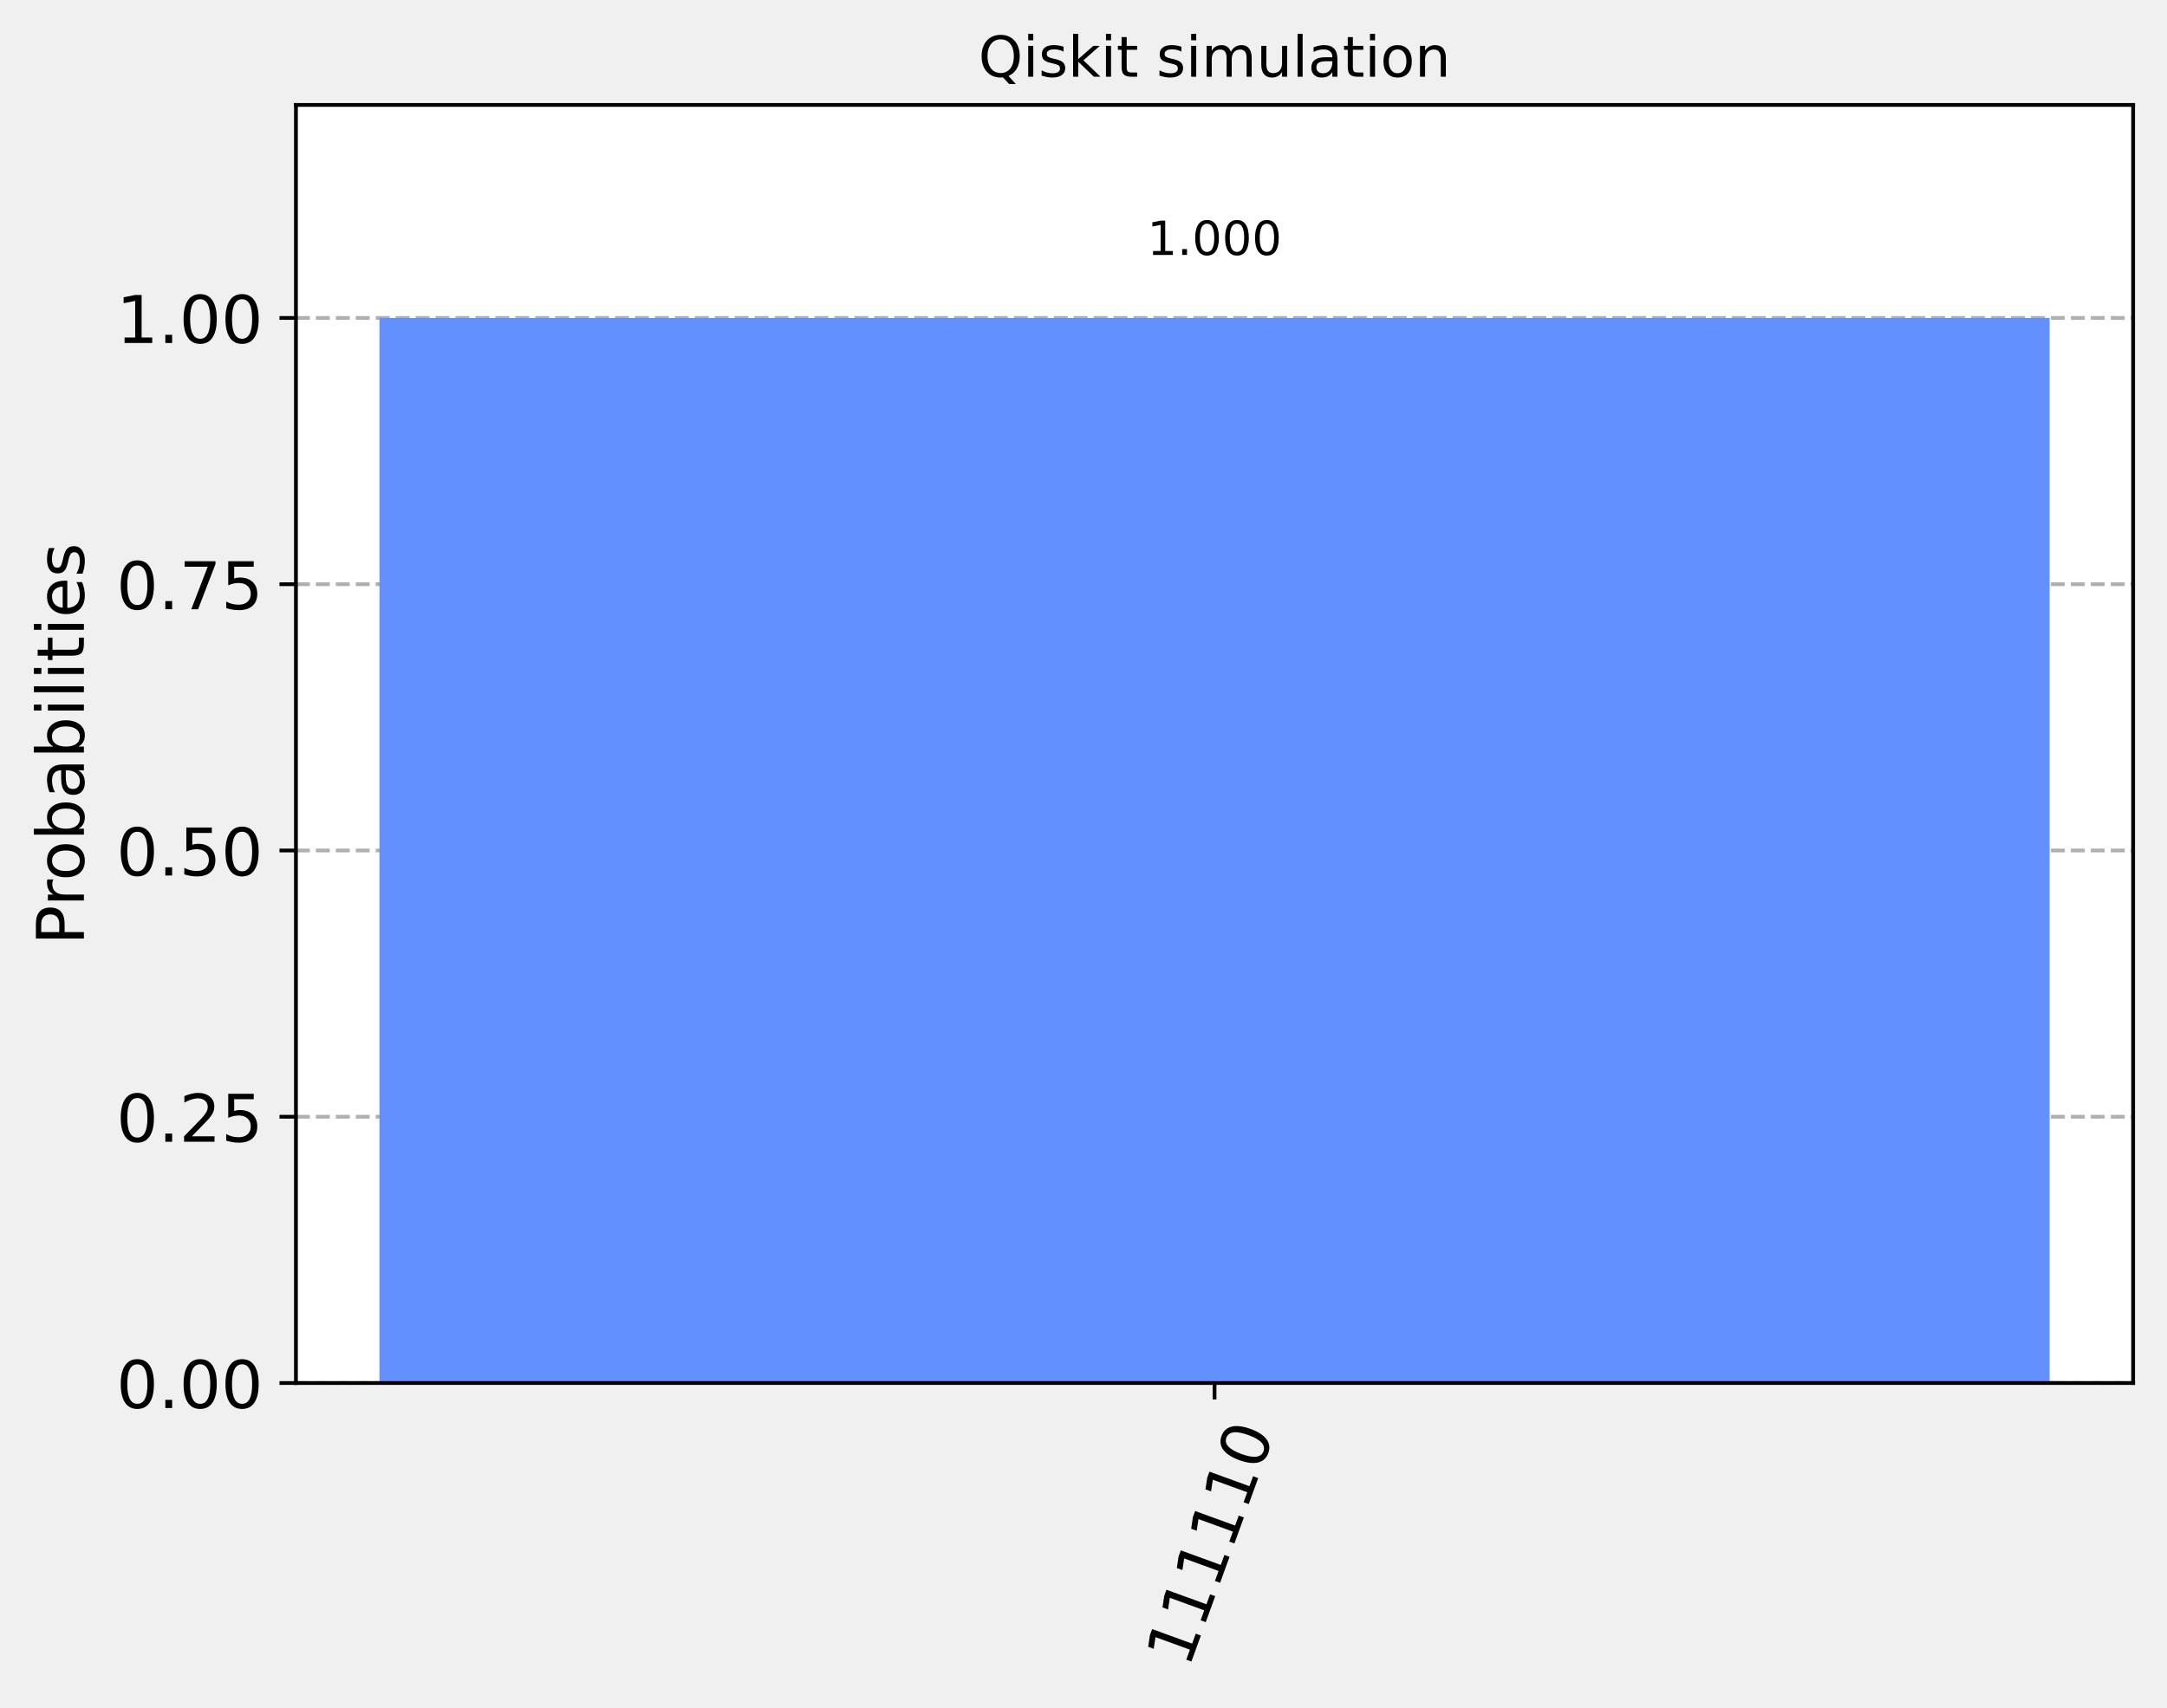
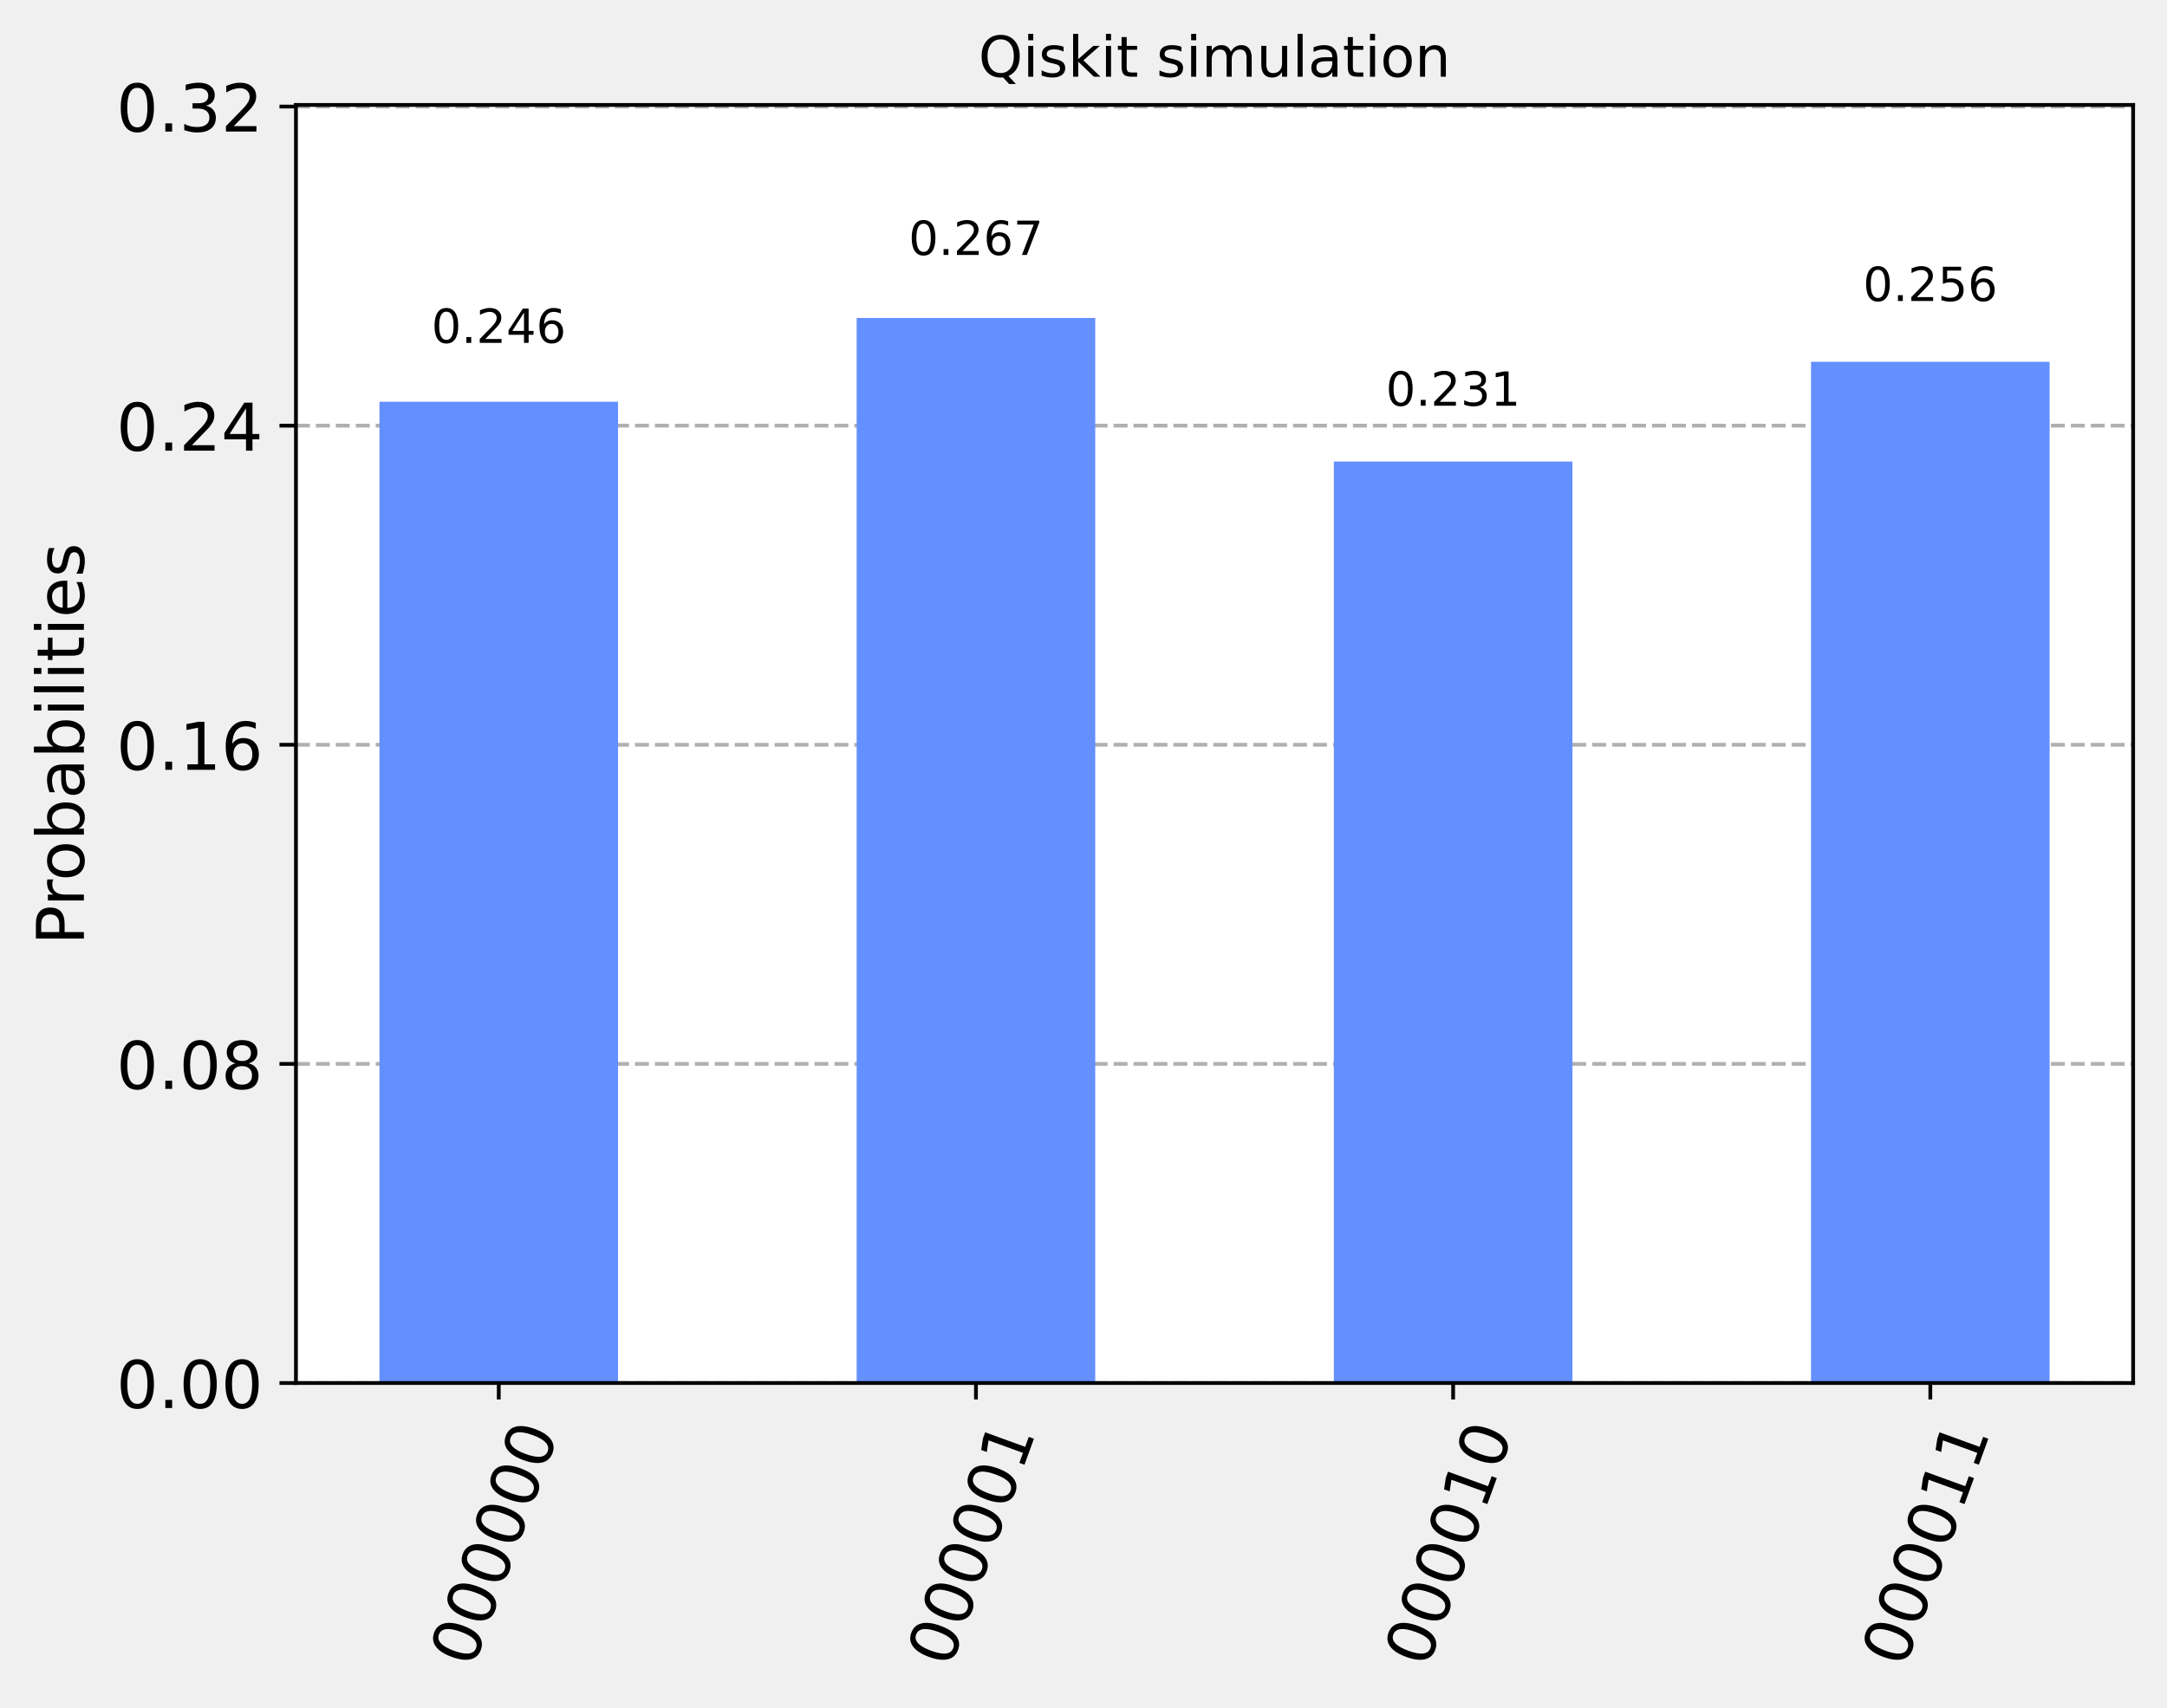
<svg xmlns="http://www.w3.org/2000/svg" xmlns:xlink="http://www.w3.org/1999/xlink" height="363.174pt" version="1.1" viewBox="0 0 460.721 363.174" width="460.721pt">
  <defs>
    <style type="text/css">*{stroke-linecap:butt;stroke-linejoin:round;}</style>
  </defs>
  <g id="figure_1">
    <g id="patch_1">
      <path d="M 0 363.174  L 460.721 363.174  L 460.721 0  L 0 0  z " style="fill:none;" />
    </g>
    <g id="axes_1">
      <g id="patch_2">
        <path d="M 62.921 294.118  L 453.521 294.118  L 453.521 22.318  L 62.921 22.318  z " style="fill:#ffffff;" />
      </g>
      <g id="matplotlib.axis_1">
        <g id="xtick_1">
          <g id="line2d_1">
            <defs>
-               <path d="M 0 0  L 0 3.5  " id="mbb833efcf1" style="stroke:#000000;stroke-width:0.8;" />
+               <path d="M 0 0  L 0 3.5  " id="m50410e3dd2" style="stroke:#000000;stroke-width:0.8;" />
            </defs>
            <g>
-               <use style="stroke:#000000;stroke-width:0.8;" x="258.221" xlink:href="#mbb833efcf1" y="294.118" />
+               <use style="stroke:#000000;stroke-width:0.8;" x="106.039" xlink:href="#m50410e3dd2" y="294.118" />
            </g>
          </g>
          <g id="text_1">
-             <g transform="translate(252.7118 354.9783)rotate(-70)scale(0.14 -0.14)">
+             <g transform="translate(100.5299 354.9783)rotate(-70)scale(0.14 -0.14)">
+               <defs>
+                 <path d="M 31.781 66.406  Q 24.172 66.406 20.328 58.906  Q 16.5 51.422 16.5 36.375  Q 16.5 21.391 20.328 13.891  Q 24.172 6.391 31.781 6.391  Q 39.453 6.391 43.281 13.891  Q 47.125 21.391 47.125 36.375  Q 47.125 51.422 43.281 58.906  Q 39.453 66.406 31.781 66.406  z M 31.781 74.219  Q 44.047 74.219 50.516 64.516  Q 56.984 54.828 56.984 36.375  Q 56.984 17.969 50.516 8.266  Q 44.047 -1.422 31.781 -1.422  Q 19.531 -1.422 13.062 8.266  Q 6.594 17.969 6.594 36.375  Q 6.594 54.828 13.062 64.516  Q 19.531 74.219 31.781 74.219  z " id="DejaVuSans-48" />
+               </defs>
+               <use xlink:href="#DejaVuSans-48" />
+               <use x="63.623" xlink:href="#DejaVuSans-48" />
+               <use x="127.246" xlink:href="#DejaVuSans-48" />
+               <use x="190.869" xlink:href="#DejaVuSans-48" />
+               <use x="254.492" xlink:href="#DejaVuSans-48" />
+               <use x="318.115" xlink:href="#DejaVuSans-48" />
+             </g>
+           </g>
+         </g>
+         <g id="xtick_2">
+           <g id="line2d_2">
+             <g>
+               <use style="stroke:#000000;stroke-width:0.8;" x="207.494" xlink:href="#m50410e3dd2" y="294.118" />
+             </g>
+           </g>
+           <g id="text_2">
+             <g transform="translate(201.9845 354.9783)rotate(-70)scale(0.14 -0.14)">
              <defs>
                <path d="M 12.406 8.297  L 28.516 8.297  L 28.516 63.922  L 10.984 60.406  L 10.984 69.391  L 28.422 72.906  L 38.281 72.906  L 38.281 8.297  L 54.391 8.297  L 54.391 0  L 12.406 0  z " id="DejaVuSans-49" />
-                 <path d="M 31.781 66.406  Q 24.172 66.406 20.328 58.906  Q 16.5 51.422 16.5 36.375  Q 16.5 21.391 20.328 13.891  Q 24.172 6.391 31.781 6.391  Q 39.453 6.391 43.281 13.891  Q 47.125 21.391 47.125 36.375  Q 47.125 51.422 43.281 58.906  Q 39.453 66.406 31.781 66.406  z M 31.781 74.219  Q 44.047 74.219 50.516 64.516  Q 56.984 54.828 56.984 36.375  Q 56.984 17.969 50.516 8.266  Q 44.047 -1.422 31.781 -1.422  Q 19.531 -1.422 13.062 8.266  Q 6.594 17.969 6.594 36.375  Q 6.594 54.828 13.062 64.516  Q 19.531 74.219 31.781 74.219  z " id="DejaVuSans-48" />
-               </defs>
-               <use xlink:href="#DejaVuSans-49" />
-               <use x="63.623" xlink:href="#DejaVuSans-49" />
-               <use x="127.246" xlink:href="#DejaVuSans-49" />
-               <use x="190.869" xlink:href="#DejaVuSans-49" />
+               </defs>
+               <use xlink:href="#DejaVuSans-48" />
+               <use x="63.623" xlink:href="#DejaVuSans-48" />
+               <use x="127.246" xlink:href="#DejaVuSans-48" />
+               <use x="190.869" xlink:href="#DejaVuSans-48" />
+               <use x="254.492" xlink:href="#DejaVuSans-48" />
+               <use x="318.115" xlink:href="#DejaVuSans-49" />
+             </g>
+           </g>
+         </g>
+         <g id="xtick_3">
+           <g id="line2d_3">
+             <g>
+               <use style="stroke:#000000;stroke-width:0.8;" x="308.949" xlink:href="#m50410e3dd2" y="294.118" />
+             </g>
+           </g>
+           <g id="text_3">
+             <g transform="translate(303.439 354.9783)rotate(-70)scale(0.14 -0.14)">
+               <use xlink:href="#DejaVuSans-48" />
+               <use x="63.623" xlink:href="#DejaVuSans-48" />
+               <use x="127.246" xlink:href="#DejaVuSans-48" />
+               <use x="190.869" xlink:href="#DejaVuSans-48" />
              <use x="254.492" xlink:href="#DejaVuSans-49" />
              <use x="318.115" xlink:href="#DejaVuSans-48" />
            </g>
          </g>
        </g>
+         <g id="xtick_4">
+           <g id="line2d_4">
+             <g>
+               <use style="stroke:#000000;stroke-width:0.8;" x="410.403" xlink:href="#m50410e3dd2" y="294.118" />
+             </g>
+           </g>
+           <g id="text_4">
+             <g transform="translate(404.8936 354.9783)rotate(-70)scale(0.14 -0.14)">
+               <use xlink:href="#DejaVuSans-48" />
+               <use x="63.623" xlink:href="#DejaVuSans-48" />
+               <use x="127.246" xlink:href="#DejaVuSans-48" />
+               <use x="190.869" xlink:href="#DejaVuSans-48" />
+               <use x="254.492" xlink:href="#DejaVuSans-49" />
+               <use x="318.115" xlink:href="#DejaVuSans-49" />
+             </g>
+           </g>
+         </g>
      </g>
      <g id="matplotlib.axis_2">
        <g id="ytick_1">
-           <g id="line2d_2">
-             <path clip-path="url(#p15c2aa9586)" d="M 62.921 294.118  L 453.521 294.118  " style="fill:none;stroke:#b0b0b0;stroke-dasharray:2.96,1.28;stroke-dashoffset:0;stroke-width:0.8;" />
-           </g>
-           <g id="line2d_3">
+           <g id="line2d_5">
+             <path clip-path="url(#pb91c73354c)" d="M 62.921 294.118  L 453.521 294.118  " style="fill:none;stroke:#b0b0b0;stroke-dasharray:2.96,1.28;stroke-dashoffset:0;stroke-width:0.8;" />
+           </g>
+           <g id="line2d_6">
            <defs>
-               <path d="M 0 0  L -3.5 0  " id="me3813e3e13" style="stroke:#000000;stroke-width:0.8;" />
+               <path d="M 0 0  L -3.5 0  " id="m5a088da229" style="stroke:#000000;stroke-width:0.8;" />
            </defs>
            <g>
-               <use style="stroke:#000000;stroke-width:0.8;" x="62.921" xlink:href="#me3813e3e13" y="294.118" />
-             </g>
-           </g>
-           <g id="text_2">
+               <use style="stroke:#000000;stroke-width:0.8;" x="62.921" xlink:href="#m5a088da229" y="294.118" />
+             </g>
+           </g>
+           <g id="text_5">
            <g transform="translate(24.74938 299.437)scale(0.14 -0.14)">
              <defs>
                <path d="M 10.688 12.406  L 21 12.406  L 21 0  L 10.688 0  z " id="DejaVuSans-46" />
              </defs>
              <use xlink:href="#DejaVuSans-48" />
              <use x="63.623" xlink:href="#DejaVuSans-46" />
              <use x="95.41" xlink:href="#DejaVuSans-48" />
              <use x="159.033" xlink:href="#DejaVuSans-48" />
            </g>
          </g>
        </g>
        <g id="ytick_2">
-           <g id="line2d_4">
-             <path clip-path="url(#p15c2aa9586)" d="M 62.921 237.493  L 453.521 237.493  " style="fill:none;stroke:#b0b0b0;stroke-dasharray:2.96,1.28;stroke-dashoffset:0;stroke-width:0.8;" />
-           </g>
-           <g id="line2d_5">
-             <g>
-               <use style="stroke:#000000;stroke-width:0.8;" x="62.921" xlink:href="#me3813e3e13" y="237.493" />
-             </g>
-           </g>
-           <g id="text_3">
-             <g transform="translate(24.74938 242.812)scale(0.14 -0.14)">
+           <g id="line2d_7">
+             <path clip-path="url(#pb91c73354c)" d="M 62.921 226.253  L 453.521 226.253  " style="fill:none;stroke:#b0b0b0;stroke-dasharray:2.96,1.28;stroke-dashoffset:0;stroke-width:0.8;" />
+           </g>
+           <g id="line2d_8">
+             <g>
+               <use style="stroke:#000000;stroke-width:0.8;" x="62.921" xlink:href="#m5a088da229" y="226.253" />
+             </g>
+           </g>
+           <g id="text_6">
+             <g transform="translate(24.74938 231.5719)scale(0.14 -0.14)">
+               <defs>
+                 <path d="M 31.781 34.625  Q 24.75 34.625 20.719 30.859  Q 16.703 27.094 16.703 20.516  Q 16.703 13.922 20.719 10.156  Q 24.75 6.391 31.781 6.391  Q 38.812 6.391 42.859 10.172  Q 46.922 13.969 46.922 20.516  Q 46.922 27.094 42.891 30.859  Q 38.875 34.625 31.781 34.625  z M 21.922 38.812  Q 15.578 40.375 12.031 44.719  Q 8.5 49.078 8.5 55.328  Q 8.5 64.062 14.719 69.141  Q 20.953 74.219 31.781 74.219  Q 42.672 74.219 48.875 69.141  Q 55.078 64.062 55.078 55.328  Q 55.078 49.078 51.531 44.719  Q 48 40.375 41.703 38.812  Q 48.828 37.156 52.797 32.312  Q 56.781 27.484 56.781 20.516  Q 56.781 9.906 50.312 4.234  Q 43.844 -1.422 31.781 -1.422  Q 19.734 -1.422 13.25 4.234  Q 6.781 9.906 6.781 20.516  Q 6.781 27.484 10.781 32.312  Q 14.797 37.156 21.922 38.812  z M 18.312 54.391  Q 18.312 48.734 21.844 45.562  Q 25.391 42.391 31.781 42.391  Q 38.141 42.391 41.719 45.562  Q 45.312 48.734 45.312 54.391  Q 45.312 60.062 41.719 63.234  Q 38.141 66.406 31.781 66.406  Q 25.391 66.406 21.844 63.234  Q 18.312 60.062 18.312 54.391  z " id="DejaVuSans-56" />
+               </defs>
+               <use xlink:href="#DejaVuSans-48" />
+               <use x="63.623" xlink:href="#DejaVuSans-46" />
+               <use x="95.41" xlink:href="#DejaVuSans-48" />
+               <use x="159.033" xlink:href="#DejaVuSans-56" />
+             </g>
+           </g>
+         </g>
+         <g id="ytick_3">
+           <g id="line2d_9">
+             <path clip-path="url(#pb91c73354c)" d="M 62.921 158.388  L 453.521 158.388  " style="fill:none;stroke:#b0b0b0;stroke-dasharray:2.96,1.28;stroke-dashoffset:0;stroke-width:0.8;" />
+           </g>
+           <g id="line2d_10">
+             <g>
+               <use style="stroke:#000000;stroke-width:0.8;" x="62.921" xlink:href="#m5a088da229" y="158.388" />
+             </g>
+           </g>
+           <g id="text_7">
+             <g transform="translate(24.74938 163.7067)scale(0.14 -0.14)">
+               <defs>
+                 <path d="M 33.016 40.375  Q 26.375 40.375 22.484 35.828  Q 18.609 31.297 18.609 23.391  Q 18.609 15.531 22.484 10.953  Q 26.375 6.391 33.016 6.391  Q 39.656 6.391 43.531 10.953  Q 47.406 15.531 47.406 23.391  Q 47.406 31.297 43.531 35.828  Q 39.656 40.375 33.016 40.375  z M 52.594 71.297  L 52.594 62.312  Q 48.875 64.062 45.094 64.984  Q 41.312 65.922 37.594 65.922  Q 27.828 65.922 22.672 59.328  Q 17.531 52.734 16.797 39.406  Q 19.672 43.656 24.016 45.922  Q 28.375 48.188 33.594 48.188  Q 44.578 48.188 50.953 41.516  Q 57.328 34.859 57.328 23.391  Q 57.328 12.156 50.688 5.359  Q 44.047 -1.422 33.016 -1.422  Q 20.359 -1.422 13.672 8.266  Q 6.984 17.969 6.984 36.375  Q 6.984 53.656 15.188 63.938  Q 23.391 74.219 37.203 74.219  Q 40.922 74.219 44.703 73.484  Q 48.484 72.75 52.594 71.297  z " id="DejaVuSans-54" />
+               </defs>
+               <use xlink:href="#DejaVuSans-48" />
+               <use x="63.623" xlink:href="#DejaVuSans-46" />
+               <use x="95.41" xlink:href="#DejaVuSans-49" />
+               <use x="159.033" xlink:href="#DejaVuSans-54" />
+             </g>
+           </g>
+         </g>
+         <g id="ytick_4">
+           <g id="line2d_11">
+             <path clip-path="url(#pb91c73354c)" d="M 62.921 90.523  L 453.521 90.523  " style="fill:none;stroke:#b0b0b0;stroke-dasharray:2.96,1.28;stroke-dashoffset:0;stroke-width:0.8;" />
+           </g>
+           <g id="line2d_12">
+             <g>
+               <use style="stroke:#000000;stroke-width:0.8;" x="62.921" xlink:href="#m5a088da229" y="90.523" />
+             </g>
+           </g>
+           <g id="text_8">
+             <g transform="translate(24.74938 95.84153)scale(0.14 -0.14)">
              <defs>
                <path d="M 19.188 8.297  L 53.609 8.297  L 53.609 0  L 7.328 0  L 7.328 8.297  Q 12.938 14.109 22.625 23.891  Q 32.328 33.688 34.812 36.531  Q 39.547 41.844 41.422 45.531  Q 43.312 49.219 43.312 52.781  Q 43.312 58.594 39.234 62.25  Q 35.156 65.922 28.609 65.922  Q 23.969 65.922 18.812 64.312  Q 13.672 62.703 7.812 59.422  L 7.812 69.391  Q 13.766 71.781 18.938 73  Q 24.125 74.219 28.422 74.219  Q 39.75 74.219 46.484 68.547  Q 53.219 62.891 53.219 53.422  Q 53.219 48.922 51.531 44.891  Q 49.859 40.875 45.406 35.406  Q 44.188 33.984 37.641 27.219  Q 31.109 20.453 19.188 8.297  z " id="DejaVuSans-50" />
-                 <path d="M 10.797 72.906  L 49.516 72.906  L 49.516 64.594  L 19.828 64.594  L 19.828 46.734  Q 21.969 47.469 24.109 47.828  Q 26.266 48.188 28.422 48.188  Q 40.625 48.188 47.75 41.5  Q 54.891 34.812 54.891 23.391  Q 54.891 11.625 47.562 5.094  Q 40.234 -1.422 26.906 -1.422  Q 22.312 -1.422 17.547 -0.641  Q 12.797 0.141 7.719 1.703  L 7.719 11.625  Q 12.109 9.234 16.797 8.062  Q 21.484 6.891 26.703 6.891  Q 35.156 6.891 40.078 11.328  Q 45.016 15.766 45.016 23.391  Q 45.016 31 40.078 35.438  Q 35.156 39.891 26.703 39.891  Q 22.75 39.891 18.812 39.016  Q 14.891 38.141 10.797 36.281  z " id="DejaVuSans-53" />
+                 <path d="M 37.797 64.312  L 12.891 25.391  L 37.797 25.391  z M 35.203 72.906  L 47.609 72.906  L 47.609 25.391  L 58.016 25.391  L 58.016 17.188  L 47.609 17.188  L 47.609 0  L 37.797 0  L 37.797 17.188  L 4.891 17.188  L 4.891 26.703  z " id="DejaVuSans-52" />
              </defs>
              <use xlink:href="#DejaVuSans-48" />
              <use x="63.623" xlink:href="#DejaVuSans-46" />
              <use x="95.41" xlink:href="#DejaVuSans-50" />
-               <use x="159.033" xlink:href="#DejaVuSans-53" />
-             </g>
-           </g>
-         </g>
-         <g id="ytick_3">
-           <g id="line2d_6">
-             <path clip-path="url(#p15c2aa9586)" d="M 62.921 180.868  L 453.521 180.868  " style="fill:none;stroke:#b0b0b0;stroke-dasharray:2.96,1.28;stroke-dashoffset:0;stroke-width:0.8;" />
-           </g>
-           <g id="line2d_7">
-             <g>
-               <use style="stroke:#000000;stroke-width:0.8;" x="62.921" xlink:href="#me3813e3e13" y="180.868" />
-             </g>
-           </g>
-           <g id="text_4">
-             <g transform="translate(24.74938 186.187)scale(0.14 -0.14)">
-               <use xlink:href="#DejaVuSans-48" />
-               <use x="63.623" xlink:href="#DejaVuSans-46" />
-               <use x="95.41" xlink:href="#DejaVuSans-53" />
-               <use x="159.033" xlink:href="#DejaVuSans-48" />
-             </g>
-           </g>
-         </g>
-         <g id="ytick_4">
-           <g id="line2d_8">
-             <path clip-path="url(#p15c2aa9586)" d="M 62.921 124.243  L 453.521 124.243  " style="fill:none;stroke:#b0b0b0;stroke-dasharray:2.96,1.28;stroke-dashoffset:0;stroke-width:0.8;" />
-           </g>
-           <g id="line2d_9">
-             <g>
-               <use style="stroke:#000000;stroke-width:0.8;" x="62.921" xlink:href="#me3813e3e13" y="124.243" />
-             </g>
-           </g>
-           <g id="text_5">
-             <g transform="translate(24.74938 129.562)scale(0.14 -0.14)">
-               <defs>
-                 <path d="M 8.203 72.906  L 55.078 72.906  L 55.078 68.703  L 28.609 0  L 18.312 0  L 43.219 64.594  L 8.203 64.594  z " id="DejaVuSans-55" />
-               </defs>
-               <use xlink:href="#DejaVuSans-48" />
-               <use x="63.623" xlink:href="#DejaVuSans-46" />
-               <use x="95.41" xlink:href="#DejaVuSans-55" />
-               <use x="159.033" xlink:href="#DejaVuSans-53" />
+               <use x="159.033" xlink:href="#DejaVuSans-52" />
            </g>
          </g>
        </g>
        <g id="ytick_5">
-           <g id="line2d_10">
-             <path clip-path="url(#p15c2aa9586)" d="M 62.921 67.618  L 453.521 67.618  " style="fill:none;stroke:#b0b0b0;stroke-dasharray:2.96,1.28;stroke-dashoffset:0;stroke-width:0.8;" />
-           </g>
-           <g id="line2d_11">
-             <g>
-               <use style="stroke:#000000;stroke-width:0.8;" x="62.921" xlink:href="#me3813e3e13" y="67.618" />
-             </g>
-           </g>
-           <g id="text_6">
-             <g transform="translate(24.74938 72.93703)scale(0.14 -0.14)">
-               <use xlink:href="#DejaVuSans-49" />
-               <use x="63.623" xlink:href="#DejaVuSans-46" />
-               <use x="95.41" xlink:href="#DejaVuSans-48" />
-               <use x="159.033" xlink:href="#DejaVuSans-48" />
-             </g>
-           </g>
-         </g>
-         <g id="text_7">
+           <g id="line2d_13">
+             <path clip-path="url(#pb91c73354c)" d="M 62.921 22.657  L 453.521 22.657  " style="fill:none;stroke:#b0b0b0;stroke-dasharray:2.96,1.28;stroke-dashoffset:0;stroke-width:0.8;" />
+           </g>
+           <g id="line2d_14">
+             <g>
+               <use style="stroke:#000000;stroke-width:0.8;" x="62.921" xlink:href="#m5a088da229" y="22.657" />
+             </g>
+           </g>
+           <g id="text_9">
+             <g transform="translate(24.74938 27.97636)scale(0.14 -0.14)">
+               <defs>
+                 <path d="M 40.578 39.312  Q 47.656 37.797 51.625 33  Q 55.609 28.219 55.609 21.188  Q 55.609 10.406 48.188 4.484  Q 40.766 -1.422 27.094 -1.422  Q 22.516 -1.422 17.656 -0.516  Q 12.797 0.391 7.625 2.203  L 7.625 11.719  Q 11.719 9.328 16.594 8.109  Q 21.484 6.891 26.812 6.891  Q 36.078 6.891 40.938 10.547  Q 45.797 14.203 45.797 21.188  Q 45.797 27.641 41.281 31.266  Q 36.766 34.906 28.719 34.906  L 20.219 34.906  L 20.219 43.016  L 29.109 43.016  Q 36.375 43.016 40.234 45.922  Q 44.094 48.828 44.094 54.297  Q 44.094 59.906 40.109 62.906  Q 36.141 65.922 28.719 65.922  Q 24.656 65.922 20.016 65.031  Q 15.375 64.156 9.812 62.312  L 9.812 71.094  Q 15.438 72.656 20.344 73.438  Q 25.25 74.219 29.594 74.219  Q 40.828 74.219 47.359 69.109  Q 53.906 64.016 53.906 55.328  Q 53.906 49.266 50.438 45.094  Q 46.969 40.922 40.578 39.312  z " id="DejaVuSans-51" />
+               </defs>
+               <use xlink:href="#DejaVuSans-48" />
+               <use x="63.623" xlink:href="#DejaVuSans-46" />
+               <use x="95.41" xlink:href="#DejaVuSans-51" />
+               <use x="159.033" xlink:href="#DejaVuSans-50" />
+             </g>
+           </g>
+         </g>
+         <g id="text_10">
          <g transform="translate(17.83781 200.9739)rotate(-90)scale(0.14 -0.14)">
            <defs>
              <path d="M 19.672 64.797  L 19.672 37.406  L 32.078 37.406  Q 38.969 37.406 42.719 40.969  Q 46.484 44.531 46.484 51.125  Q 46.484 57.672 42.719 61.234  Q 38.969 64.797 32.078 64.797  z M 9.812 72.906  L 32.078 72.906  Q 44.344 72.906 50.609 67.359  Q 56.891 61.812 56.891 51.125  Q 56.891 40.328 50.609 34.812  Q 44.344 29.297 32.078 29.297  L 19.672 29.297  L 19.672 0  L 9.812 0  z " id="DejaVuSans-80" />
              <path d="M 41.109 46.297  Q 39.594 47.172 37.812 47.578  Q 36.031 48 33.891 48  Q 26.266 48 22.188 43.047  Q 18.109 38.094 18.109 28.812  L 18.109 0  L 9.078 0  L 9.078 54.688  L 18.109 54.688  L 18.109 46.188  Q 20.953 51.172 25.484 53.578  Q 30.031 56 36.531 56  Q 37.453 56 38.578 55.875  Q 39.703 55.766 41.062 55.516  z " id="DejaVuSans-114" />
              <path d="M 30.609 48.391  Q 23.391 48.391 19.188 42.75  Q 14.984 37.109 14.984 27.297  Q 14.984 17.484 19.156 11.844  Q 23.344 6.203 30.609 6.203  Q 37.797 6.203 41.984 11.859  Q 46.188 17.531 46.188 27.297  Q 46.188 37.016 41.984 42.703  Q 37.797 48.391 30.609 48.391  z M 30.609 56  Q 42.328 56 49.016 48.375  Q 55.719 40.766 55.719 27.297  Q 55.719 13.875 49.016 6.219  Q 42.328 -1.422 30.609 -1.422  Q 18.844 -1.422 12.172 6.219  Q 5.516 13.875 5.516 27.297  Q 5.516 40.766 12.172 48.375  Q 18.844 56 30.609 56  z " id="DejaVuSans-111" />
              <path d="M 48.688 27.297  Q 48.688 37.203 44.609 42.844  Q 40.531 48.484 33.406 48.484  Q 26.266 48.484 22.188 42.844  Q 18.109 37.203 18.109 27.297  Q 18.109 17.391 22.188 11.75  Q 26.266 6.109 33.406 6.109  Q 40.531 6.109 44.609 11.75  Q 48.688 17.391 48.688 27.297  z M 18.109 46.391  Q 20.953 51.266 25.266 53.625  Q 29.594 56 35.594 56  Q 45.562 56 51.781 48.094  Q 58.016 40.188 58.016 27.297  Q 58.016 14.406 51.781 6.484  Q 45.562 -1.422 35.594 -1.422  Q 29.594 -1.422 25.266 0.953  Q 20.953 3.328 18.109 8.203  L 18.109 0  L 9.078 0  L 9.078 75.984  L 18.109 75.984  z " id="DejaVuSans-98" />
              <path d="M 34.281 27.484  Q 23.391 27.484 19.188 25  Q 14.984 22.516 14.984 16.5  Q 14.984 11.719 18.141 8.906  Q 21.297 6.109 26.703 6.109  Q 34.188 6.109 38.703 11.406  Q 43.219 16.703 43.219 25.484  L 43.219 27.484  z M 52.203 31.203  L 52.203 0  L 43.219 0  L 43.219 8.297  Q 40.141 3.328 35.547 0.953  Q 30.953 -1.422 24.312 -1.422  Q 15.922 -1.422 10.953 3.297  Q 6 8.016 6 15.922  Q 6 25.141 12.172 29.828  Q 18.359 34.516 30.609 34.516  L 43.219 34.516  L 43.219 35.406  Q 43.219 41.609 39.141 45  Q 35.062 48.391 27.688 48.391  Q 23 48.391 18.547 47.266  Q 14.109 46.141 10.016 43.891  L 10.016 52.203  Q 14.938 54.109 19.578 55.047  Q 24.219 56 28.609 56  Q 40.484 56 46.344 49.844  Q 52.203 43.703 52.203 31.203  z " id="DejaVuSans-97" />
              <path d="M 9.422 54.688  L 18.406 54.688  L 18.406 0  L 9.422 0  z M 9.422 75.984  L 18.406 75.984  L 18.406 64.594  L 9.422 64.594  z " id="DejaVuSans-105" />
              <path d="M 9.422 75.984  L 18.406 75.984  L 18.406 0  L 9.422 0  z " id="DejaVuSans-108" />
              <path d="M 18.312 70.219  L 18.312 54.688  L 36.812 54.688  L 36.812 47.703  L 18.312 47.703  L 18.312 18.016  Q 18.312 11.328 20.141 9.422  Q 21.969 7.516 27.594 7.516  L 36.812 7.516  L 36.812 0  L 27.594 0  Q 17.188 0 13.234 3.875  Q 9.281 7.766 9.281 18.016  L 9.281 47.703  L 2.688 47.703  L 2.688 54.688  L 9.281 54.688  L 9.281 70.219  z " id="DejaVuSans-116" />
              <path d="M 56.203 29.594  L 56.203 25.203  L 14.891 25.203  Q 15.484 15.922 20.484 11.062  Q 25.484 6.203 34.422 6.203  Q 39.594 6.203 44.453 7.469  Q 49.312 8.734 54.109 11.281  L 54.109 2.781  Q 49.266 0.734 44.188 -0.344  Q 39.109 -1.422 33.891 -1.422  Q 20.797 -1.422 13.156 6.188  Q 5.516 13.812 5.516 26.812  Q 5.516 40.234 12.766 48.109  Q 20.016 56 32.328 56  Q 43.359 56 49.781 48.891  Q 56.203 41.797 56.203 29.594  z M 47.219 32.234  Q 47.125 39.594 43.094 43.984  Q 39.062 48.391 32.422 48.391  Q 24.906 48.391 20.391 44.141  Q 15.875 39.891 15.188 32.172  z " id="DejaVuSans-101" />
              <path d="M 44.281 53.078  L 44.281 44.578  Q 40.484 46.531 36.375 47.5  Q 32.281 48.484 27.875 48.484  Q 21.188 48.484 17.844 46.438  Q 14.5 44.391 14.5 40.281  Q 14.5 37.156 16.891 35.375  Q 19.281 33.594 26.516 31.984  L 29.594 31.297  Q 39.156 29.25 43.188 25.516  Q 47.219 21.781 47.219 15.094  Q 47.219 7.469 41.188 3.016  Q 35.156 -1.422 24.609 -1.422  Q 20.219 -1.422 15.453 -0.562  Q 10.688 0.297 5.422 2  L 5.422 11.281  Q 10.406 8.688 15.234 7.391  Q 20.062 6.109 24.812 6.109  Q 31.156 6.109 34.562 8.281  Q 37.984 10.453 37.984 14.406  Q 37.984 18.062 35.516 20.016  Q 33.062 21.969 24.703 23.781  L 21.578 24.516  Q 13.234 26.266 9.516 29.906  Q 5.812 33.547 5.812 39.891  Q 5.812 47.609 11.281 51.797  Q 16.75 56 26.812 56  Q 31.781 56 36.172 55.266  Q 40.578 54.547 44.281 53.078  z " id="DejaVuSans-115" />
            </defs>
            <use xlink:href="#DejaVuSans-80" />
            <use x="58.553" xlink:href="#DejaVuSans-114" />
            <use x="97.416" xlink:href="#DejaVuSans-111" />
            <use x="158.598" xlink:href="#DejaVuSans-98" />
            <use x="222.074" xlink:href="#DejaVuSans-97" />
            <use x="283.354" xlink:href="#DejaVuSans-98" />
            <use x="346.83" xlink:href="#DejaVuSans-105" />
            <use x="374.613" xlink:href="#DejaVuSans-108" />
            <use x="402.396" xlink:href="#DejaVuSans-105" />
            <use x="430.18" xlink:href="#DejaVuSans-116" />
            <use x="469.389" xlink:href="#DejaVuSans-105" />
            <use x="497.172" xlink:href="#DejaVuSans-101" />
            <use x="558.695" xlink:href="#DejaVuSans-115" />
          </g>
        </g>
      </g>
      <g id="patch_3">
-         <path clip-path="url(#p15c2aa9586)" d="M 80.676 294.118  L 435.767 294.118  L 435.767 67.618  L 80.676 67.618  z " style="fill:#648fff;" />
+         <path clip-path="url(#pb91c73354c)" d="M 80.676 294.118  L 131.403 294.118  L 131.403 85.433  L 80.676 85.433  z " style="fill:#648fff;" />
      </g>
      <g id="patch_4">
+         <path clip-path="url(#pb91c73354c)" d="M 182.13 294.118  L 232.858 294.118  L 232.858 67.618  L 182.13 67.618  z " style="fill:#648fff;" />
+       </g>
+       <g id="patch_5">
+         <path clip-path="url(#pb91c73354c)" d="M 283.585 294.118  L 334.312 294.118  L 334.312 98.157  L 283.585 98.157  z " style="fill:#648fff;" />
+       </g>
+       <g id="patch_6">
+         <path clip-path="url(#pb91c73354c)" d="M 385.039 294.118  L 435.767 294.118  L 435.767 76.95  L 385.039 76.95  z " style="fill:#648fff;" />
+       </g>
+       <g id="patch_7">
        <path d="M 62.921 294.118  L 62.921 22.318  " style="fill:none;stroke:#000000;stroke-linecap:square;stroke-linejoin:miter;stroke-width:0.8;" />
      </g>
-       <g id="patch_5">
+       <g id="patch_8">
        <path d="M 453.521 294.118  L 453.521 22.318  " style="fill:none;stroke:#000000;stroke-linecap:square;stroke-linejoin:miter;stroke-width:0.8;" />
      </g>
-       <g id="patch_6">
+       <g id="patch_9">
        <path d="M 62.921 294.118  L 453.521 294.118  " style="fill:none;stroke:#000000;stroke-linecap:square;stroke-linejoin:miter;stroke-width:0.8;" />
      </g>
-       <g id="patch_7">
+       <g id="patch_10">
        <path d="M 62.921 22.318  L 453.521 22.318  " style="fill:none;stroke:#000000;stroke-linecap:square;stroke-linejoin:miter;stroke-width:0.8;" />
      </g>
-       <g id="text_8">
-         <g transform="translate(243.9072 54.21344)scale(0.1 -0.1)">
-           <use xlink:href="#DejaVuSans-49" />
+       <g id="text_11">
+         <g transform="translate(91.72537 72.91877)scale(0.1 -0.1)">
+           <use xlink:href="#DejaVuSans-48" />
          <use x="63.623" xlink:href="#DejaVuSans-46" />
-           <use x="95.41" xlink:href="#DejaVuSans-48" />
-           <use x="159.033" xlink:href="#DejaVuSans-48" />
-           <use x="222.656" xlink:href="#DejaVuSans-48" />
-         </g>
-       </g>
-       <g id="text_9">
+           <use x="95.41" xlink:href="#DejaVuSans-50" />
+           <use x="159.033" xlink:href="#DejaVuSans-52" />
+           <use x="222.656" xlink:href="#DejaVuSans-54" />
+         </g>
+       </g>
+       <g id="text_12">
+         <g transform="translate(193.1799 54.21344)scale(0.1 -0.1)">
+           <defs>
+             <path d="M 8.203 72.906  L 55.078 72.906  L 55.078 68.703  L 28.609 0  L 18.312 0  L 43.219 64.594  L 8.203 64.594  z " id="DejaVuSans-55" />
+           </defs>
+           <use xlink:href="#DejaVuSans-48" />
+           <use x="63.623" xlink:href="#DejaVuSans-46" />
+           <use x="95.41" xlink:href="#DejaVuSans-50" />
+           <use x="159.033" xlink:href="#DejaVuSans-54" />
+           <use x="222.656" xlink:href="#DejaVuSans-55" />
+         </g>
+       </g>
+       <g id="text_13">
+         <g transform="translate(294.6345 86.27973)scale(0.1 -0.1)">
+           <use xlink:href="#DejaVuSans-48" />
+           <use x="63.623" xlink:href="#DejaVuSans-46" />
+           <use x="95.41" xlink:href="#DejaVuSans-50" />
+           <use x="159.033" xlink:href="#DejaVuSans-51" />
+           <use x="222.656" xlink:href="#DejaVuSans-49" />
+         </g>
+       </g>
+       <g id="text_14">
+         <g transform="translate(396.089 64.01147)scale(0.1 -0.1)">
+           <defs>
+             <path d="M 10.797 72.906  L 49.516 72.906  L 49.516 64.594  L 19.828 64.594  L 19.828 46.734  Q 21.969 47.469 24.109 47.828  Q 26.266 48.188 28.422 48.188  Q 40.625 48.188 47.75 41.5  Q 54.891 34.812 54.891 23.391  Q 54.891 11.625 47.562 5.094  Q 40.234 -1.422 26.906 -1.422  Q 22.312 -1.422 17.547 -0.641  Q 12.797 0.141 7.719 1.703  L 7.719 11.625  Q 12.109 9.234 16.797 8.062  Q 21.484 6.891 26.703 6.891  Q 35.156 6.891 40.078 11.328  Q 45.016 15.766 45.016 23.391  Q 45.016 31 40.078 35.438  Q 35.156 39.891 26.703 39.891  Q 22.75 39.891 18.812 39.016  Q 14.891 38.141 10.797 36.281  z " id="DejaVuSans-53" />
+           </defs>
+           <use xlink:href="#DejaVuSans-48" />
+           <use x="63.623" xlink:href="#DejaVuSans-46" />
+           <use x="95.41" xlink:href="#DejaVuSans-50" />
+           <use x="159.033" xlink:href="#DejaVuSans-53" />
+           <use x="222.656" xlink:href="#DejaVuSans-54" />
+         </g>
+       </g>
+       <g id="text_15">
        <g transform="translate(208.0294 16.31812)scale(0.12 -0.12)">
          <defs>
            <path d="M 39.406 66.219  Q 28.656 66.219 22.328 58.203  Q 16.016 50.203 16.016 36.375  Q 16.016 22.609 22.328 14.594  Q 28.656 6.594 39.406 6.594  Q 50.141 6.594 56.422 14.594  Q 62.703 22.609 62.703 36.375  Q 62.703 50.203 56.422 58.203  Q 50.141 66.219 39.406 66.219  z M 53.219 1.312  L 66.219 -12.891  L 54.297 -12.891  L 43.5 -1.219  Q 41.891 -1.312 41.031 -1.359  Q 40.188 -1.422 39.406 -1.422  Q 24.031 -1.422 14.812 8.859  Q 5.609 19.141 5.609 36.375  Q 5.609 53.656 14.812 63.938  Q 24.031 74.219 39.406 74.219  Q 54.734 74.219 63.906 63.938  Q 73.094 53.656 73.094 36.375  Q 73.094 23.688 67.984 14.641  Q 62.891 5.609 53.219 1.312  z " id="DejaVuSans-81" />
            <path d="M 9.078 75.984  L 18.109 75.984  L 18.109 31.109  L 44.922 54.688  L 56.391 54.688  L 27.391 29.109  L 57.625 0  L 45.906 0  L 18.109 26.703  L 18.109 0  L 9.078 0  z " id="DejaVuSans-107" />
            <path id="DejaVuSans-32" />
            <path d="M 52 44.188  Q 55.375 50.25 60.062 53.125  Q 64.75 56 71.094 56  Q 79.641 56 84.281 50.016  Q 88.922 44.047 88.922 33.016  L 88.922 0  L 79.891 0  L 79.891 32.719  Q 79.891 40.578 77.094 44.375  Q 74.312 48.188 68.609 48.188  Q 61.625 48.188 57.562 43.547  Q 53.516 38.922 53.516 30.906  L 53.516 0  L 44.484 0  L 44.484 32.719  Q 44.484 40.625 41.703 44.406  Q 38.922 48.188 33.109 48.188  Q 26.219 48.188 22.156 43.531  Q 18.109 38.875 18.109 30.906  L 18.109 0  L 9.078 0  L 9.078 54.688  L 18.109 54.688  L 18.109 46.188  Q 21.188 51.219 25.484 53.609  Q 29.781 56 35.688 56  Q 41.656 56 45.828 52.969  Q 50 49.953 52 44.188  z " id="DejaVuSans-109" />
            <path d="M 8.5 21.578  L 8.5 54.688  L 17.484 54.688  L 17.484 21.922  Q 17.484 14.156 20.5 10.266  Q 23.531 6.391 29.594 6.391  Q 36.859 6.391 41.078 11.031  Q 45.312 15.672 45.312 23.688  L 45.312 54.688  L 54.297 54.688  L 54.297 0  L 45.312 0  L 45.312 8.406  Q 42.047 3.422 37.719 1  Q 33.406 -1.422 27.688 -1.422  Q 18.266 -1.422 13.375 4.438  Q 8.5 10.297 8.5 21.578  z M 31.109 56  z " id="DejaVuSans-117" />
            <path d="M 54.891 33.016  L 54.891 0  L 45.906 0  L 45.906 32.719  Q 45.906 40.484 42.875 44.328  Q 39.844 48.188 33.797 48.188  Q 26.516 48.188 22.312 43.547  Q 18.109 38.922 18.109 30.906  L 18.109 0  L 9.078 0  L 9.078 54.688  L 18.109 54.688  L 18.109 46.188  Q 21.344 51.125 25.703 53.562  Q 30.078 56 35.797 56  Q 45.219 56 50.047 50.172  Q 54.891 44.344 54.891 33.016  z " id="DejaVuSans-110" />
          </defs>
          <use xlink:href="#DejaVuSans-81" />
          <use x="78.711" xlink:href="#DejaVuSans-105" />
          <use x="106.494" xlink:href="#DejaVuSans-115" />
          <use x="158.594" xlink:href="#DejaVuSans-107" />
          <use x="216.504" xlink:href="#DejaVuSans-105" />
          <use x="244.287" xlink:href="#DejaVuSans-116" />
          <use x="283.496" xlink:href="#DejaVuSans-32" />
          <use x="315.283" xlink:href="#DejaVuSans-115" />
          <use x="367.383" xlink:href="#DejaVuSans-105" />
          <use x="395.166" xlink:href="#DejaVuSans-109" />
          <use x="492.578" xlink:href="#DejaVuSans-117" />
          <use x="555.957" xlink:href="#DejaVuSans-108" />
          <use x="583.74" xlink:href="#DejaVuSans-97" />
          <use x="645.02" xlink:href="#DejaVuSans-116" />
          <use x="684.229" xlink:href="#DejaVuSans-105" />
          <use x="712.012" xlink:href="#DejaVuSans-111" />
          <use x="773.193" xlink:href="#DejaVuSans-110" />
        </g>
      </g>
    </g>
  </g>
  <defs>
-     <clipPath id="p15c2aa9586">
+     <clipPath id="pb91c73354c">
      <rect height="271.8" width="390.6" x="62.921" y="22.318" />
    </clipPath>
  </defs>
</svg>
